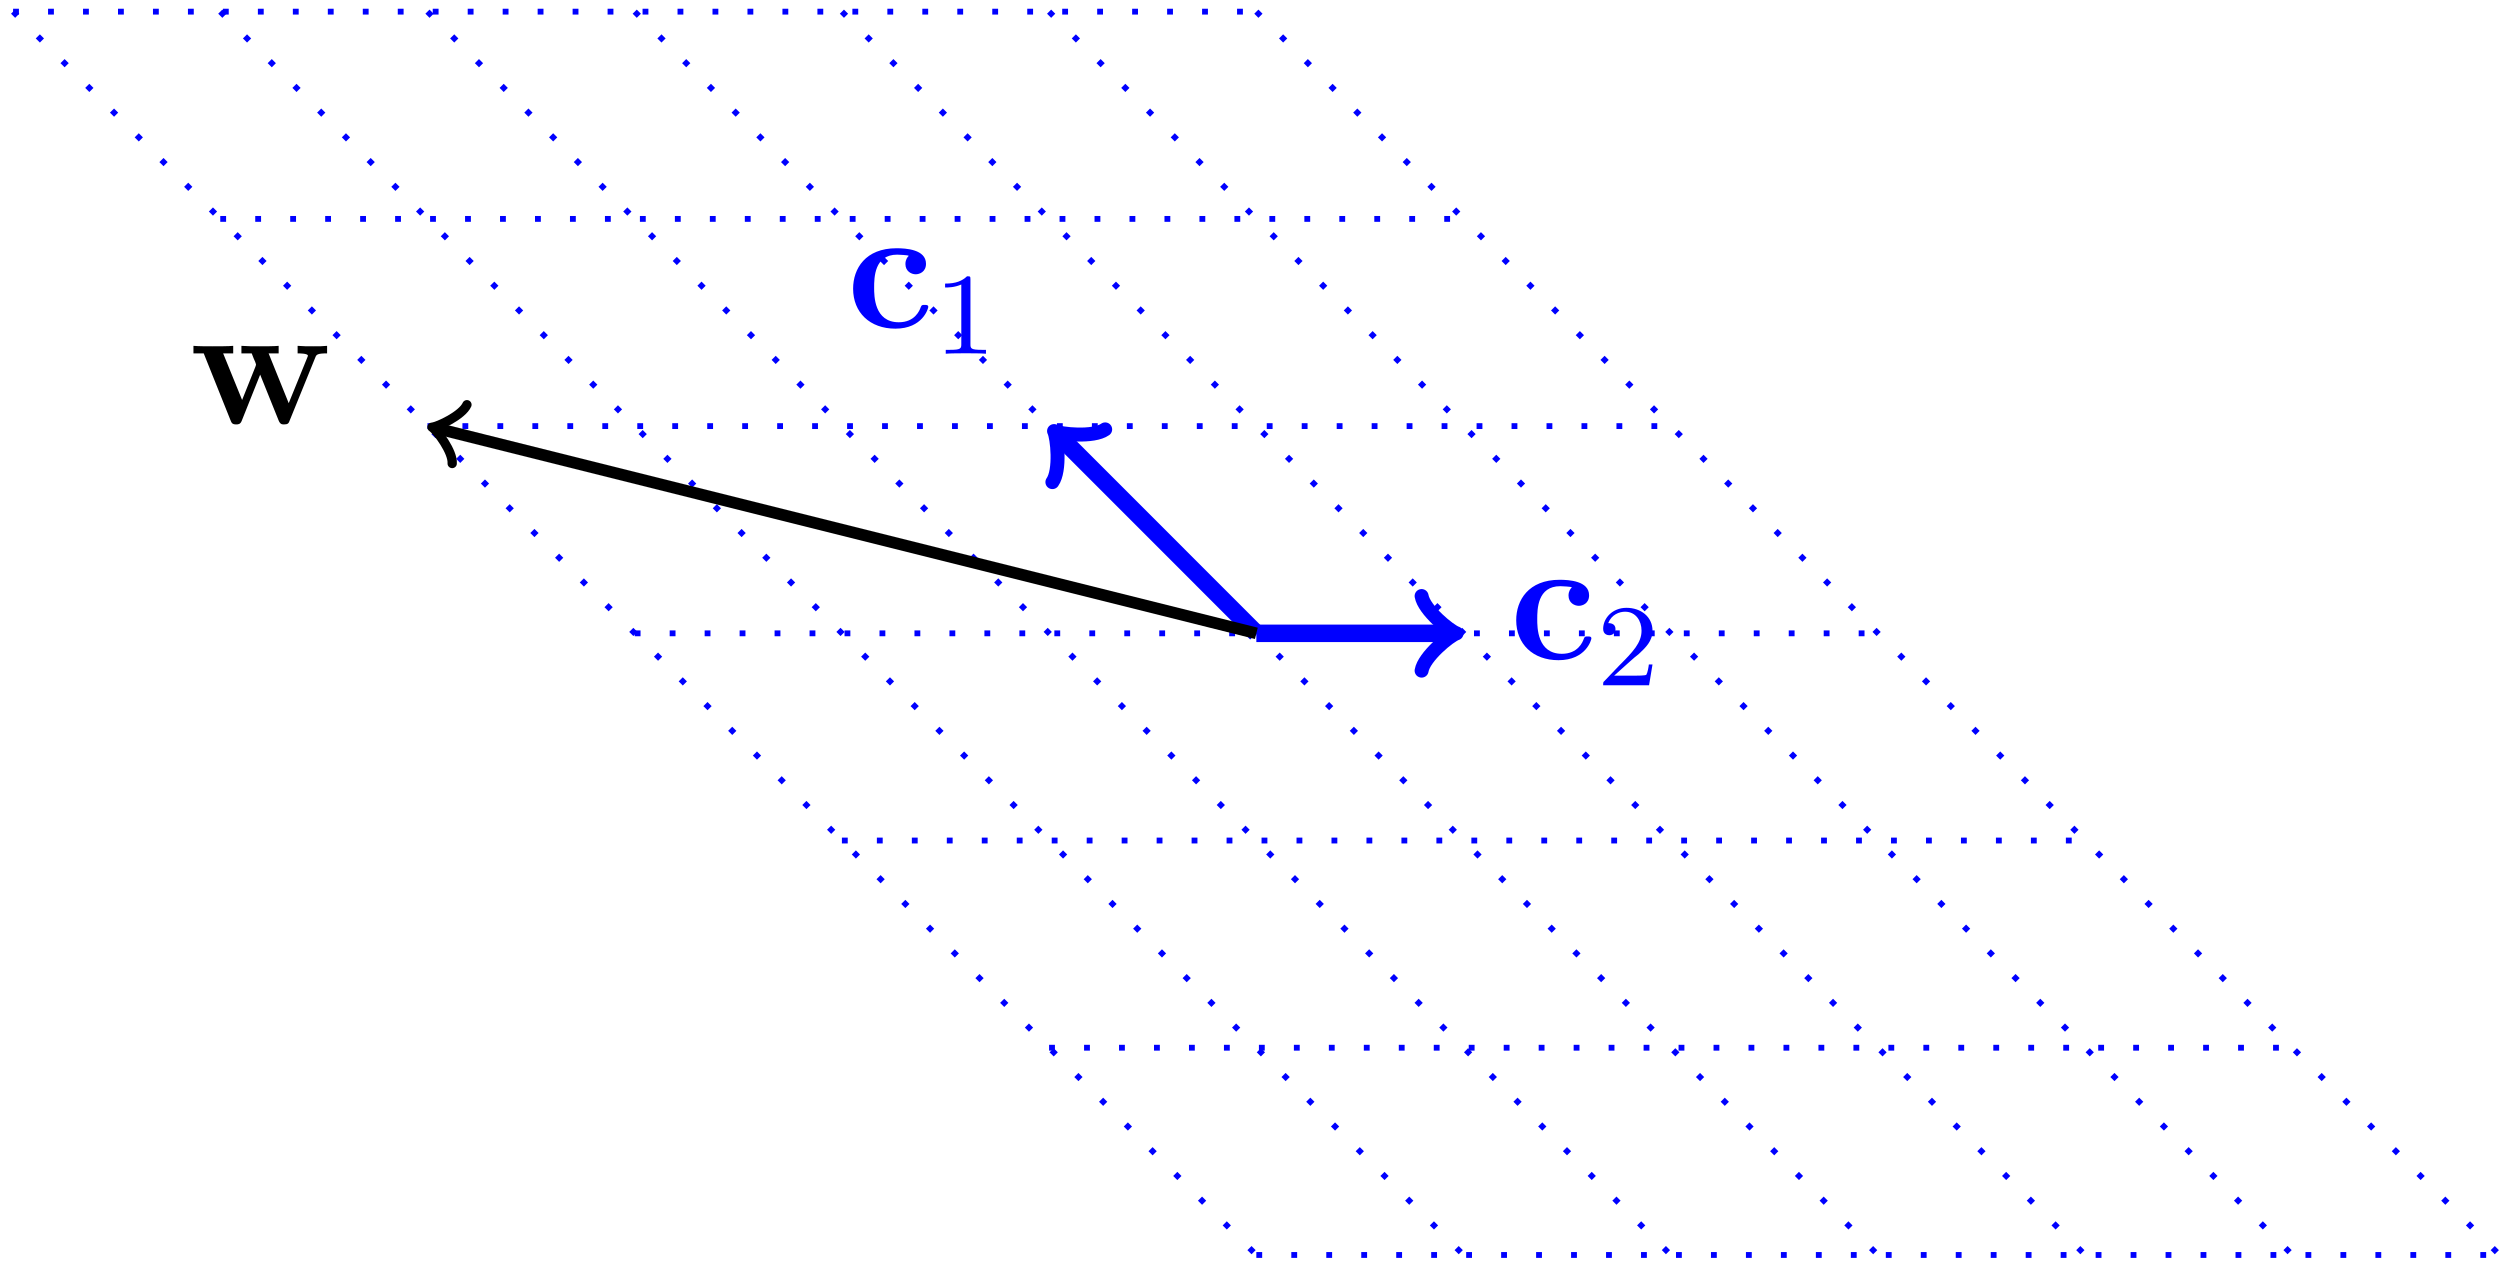
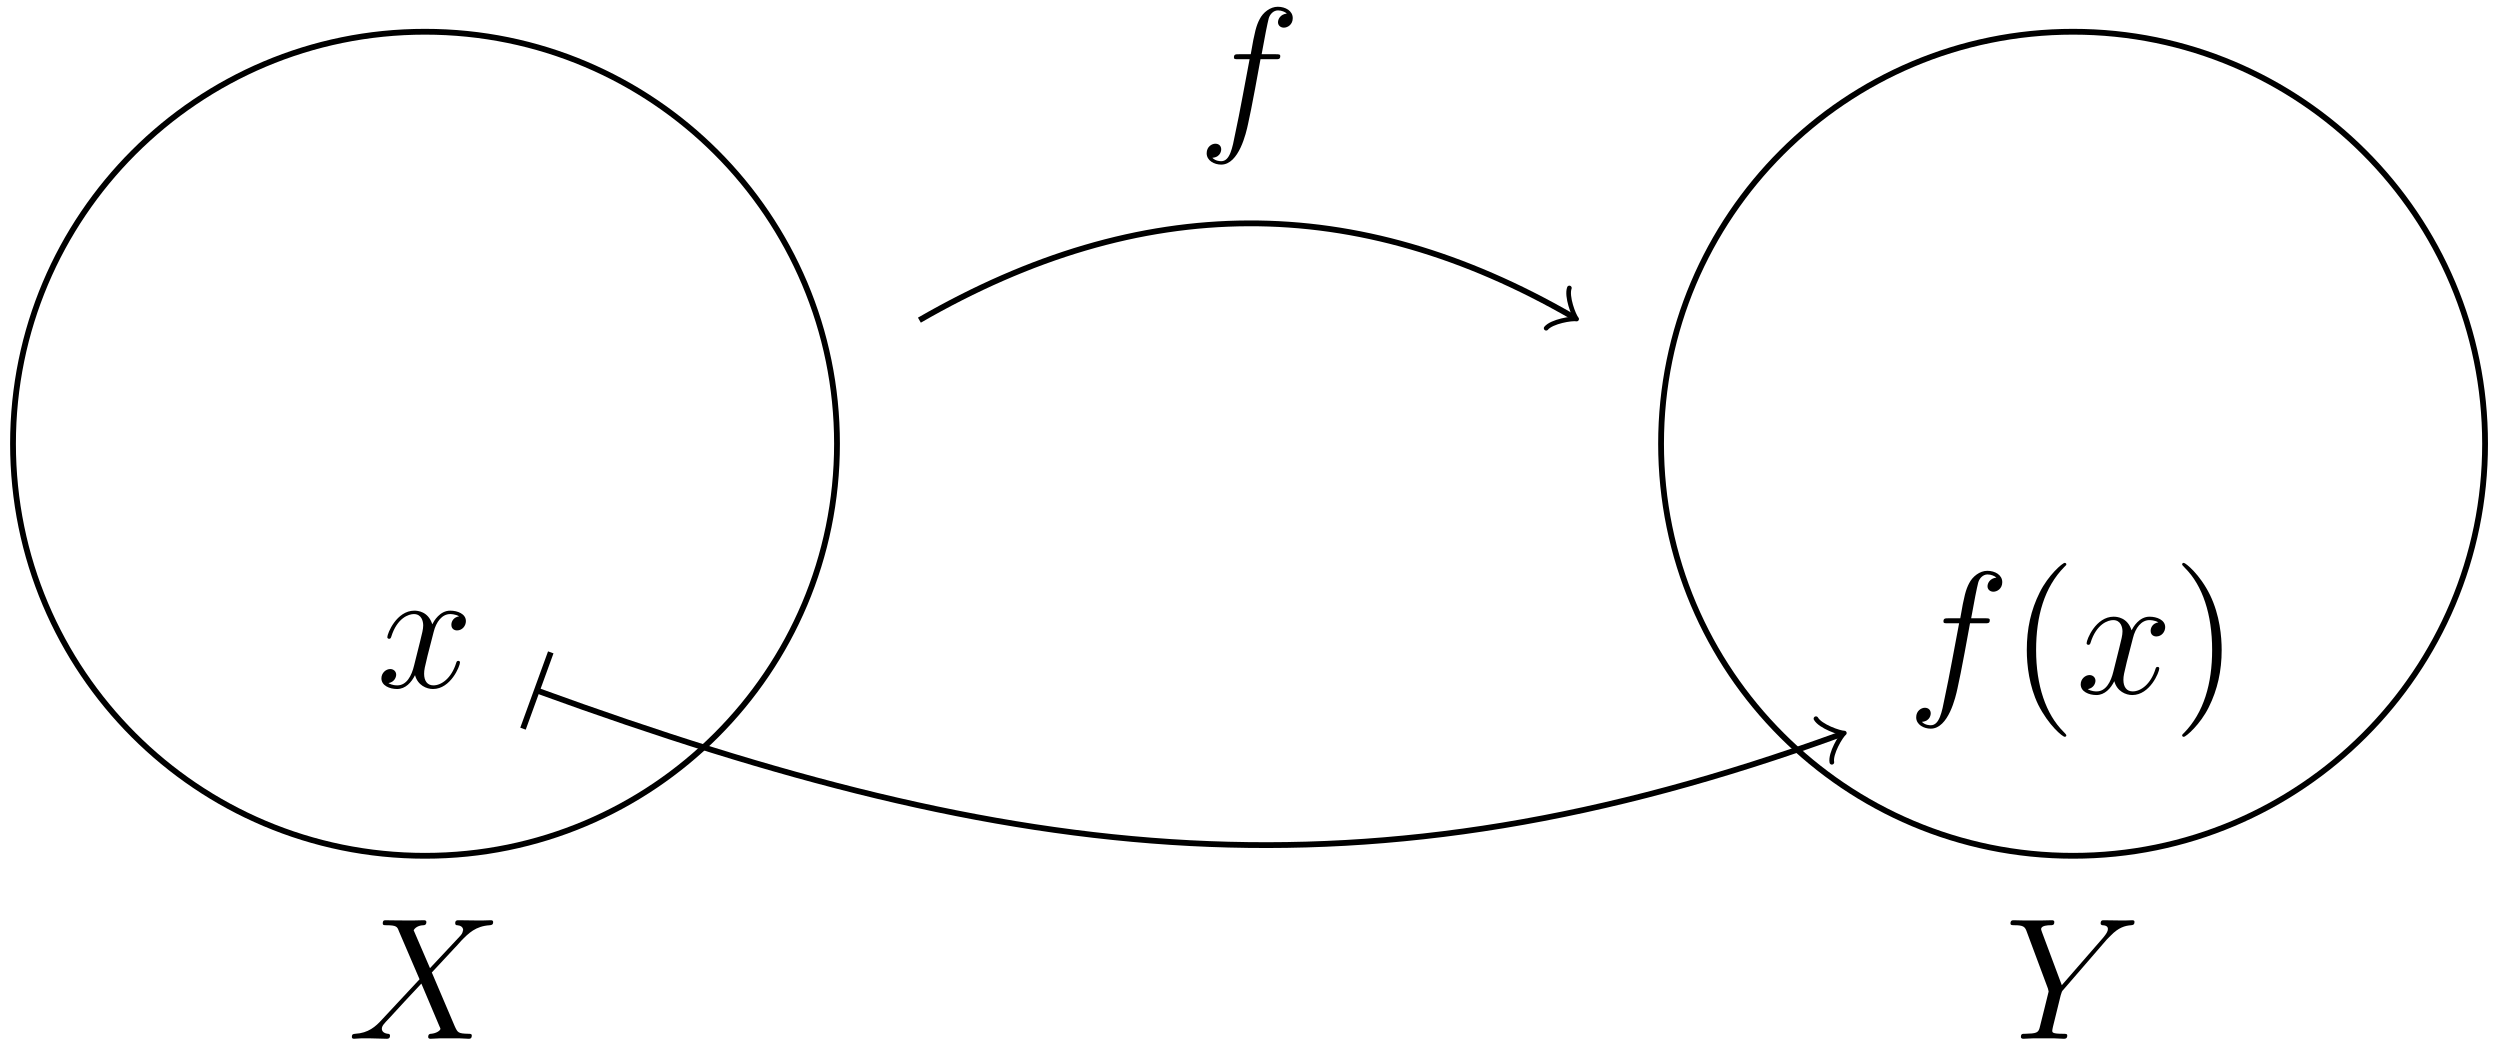
- <svg xmlns="http://www.w3.org/2000/svg" xmlns:xlink="http://www.w3.org/1999/xlink" width="171pt" height="87pt" viewBox="0 0 171 87" version="1.1">
+ <svg xmlns="http://www.w3.org/2000/svg" xmlns:xlink="http://www.w3.org/1999/xlink" width="172pt" height="72pt" viewBox="0 0 172 72" version="1.1">
  <defs>
    <g>
      <symbol overflow="visible" id="glyph0-0">
        <path style="stroke:none;" d="" />
      </symbol>
      <symbol overflow="visible" id="glyph0-1">
-         <path style="stroke:none;" d="M 5.594 -1.406 C 5.594 -1.547 5.469 -1.547 5.344 -1.547 C 5.156 -1.547 5.141 -1.531 5.078 -1.391 C 5 -1.156 4.672 -0.359 3.578 -0.359 C 1.891 -0.359 1.891 -2.172 1.891 -2.719 C 1.891 -3.422 1.906 -4.984 3.469 -4.984 C 3.547 -4.984 4.25 -4.953 4.25 -4.906 C 4.25 -4.891 4.25 -4.875 4.219 -4.859 C 4.188 -4.828 4.031 -4.656 4.031 -4.344 C 4.031 -3.844 4.438 -3.641 4.734 -3.641 C 4.984 -3.641 5.438 -3.797 5.438 -4.359 C 5.438 -5.344 4.062 -5.422 3.422 -5.422 C 1.297 -5.422 0.453 -4.031 0.453 -2.656 C 0.453 -1.031 1.594 0.078 3.344 0.078 C 5.219 0.078 5.594 -1.312 5.594 -1.406 Z M 5.594 -1.406 " />
+         <path style="stroke:none;" d="M 5.672 -4.859 L 4.547 -7.469 C 4.703 -7.75 5.062 -7.812 5.219 -7.812 C 5.281 -7.812 5.422 -7.828 5.422 -8.031 C 5.422 -8.156 5.312 -8.156 5.234 -8.156 C 5.031 -8.156 4.797 -8.141 4.594 -8.141 L 3.891 -8.141 C 3.172 -8.141 2.641 -8.156 2.625 -8.156 C 2.531 -8.156 2.422 -8.156 2.422 -7.938 C 2.422 -7.812 2.516 -7.812 2.672 -7.812 C 3.375 -7.812 3.422 -7.703 3.531 -7.406 L 4.953 -4.094 L 2.359 -1.312 C 1.938 -0.844 1.422 -0.391 0.531 -0.344 C 0.391 -0.328 0.297 -0.328 0.297 -0.125 C 0.297 -0.078 0.312 0 0.438 0 C 0.609 0 0.781 -0.031 0.953 -0.031 L 1.516 -0.031 C 1.906 -0.031 2.312 0 2.688 0 C 2.766 0 2.922 0 2.922 -0.219 C 2.922 -0.328 2.828 -0.344 2.766 -0.344 C 2.516 -0.375 2.359 -0.5 2.359 -0.688 C 2.359 -0.891 2.516 -1.047 2.859 -1.406 L 3.922 -2.562 C 4.188 -2.828 4.812 -3.531 5.078 -3.797 L 6.328 -0.844 C 6.344 -0.828 6.391 -0.703 6.391 -0.688 C 6.391 -0.578 6.125 -0.375 5.75 -0.344 C 5.672 -0.344 5.547 -0.328 5.547 -0.125 C 5.547 0 5.672 0 5.719 0 C 5.922 0 6.172 -0.031 6.375 -0.031 L 7.688 -0.031 C 7.906 -0.031 8.125 0 8.328 0 C 8.422 0 8.547 0 8.547 -0.234 C 8.547 -0.344 8.422 -0.344 8.312 -0.344 C 7.609 -0.359 7.578 -0.422 7.375 -0.859 L 5.797 -4.562 L 7.312 -6.188 C 7.438 -6.312 7.703 -6.609 7.812 -6.734 C 8.328 -7.266 8.812 -7.75 9.781 -7.812 C 9.891 -7.828 10.016 -7.828 10.016 -8.031 C 10.016 -8.156 9.906 -8.156 9.859 -8.156 C 9.688 -8.156 9.516 -8.141 9.344 -8.141 L 8.797 -8.141 C 8.422 -8.141 8 -8.156 7.625 -8.156 C 7.547 -8.156 7.406 -8.156 7.406 -7.953 C 7.406 -7.828 7.484 -7.812 7.547 -7.812 C 7.75 -7.797 7.953 -7.703 7.953 -7.469 L 7.938 -7.453 C 7.922 -7.359 7.906 -7.25 7.766 -7.094 Z M 5.672 -4.859 " />
      </symbol>
      <symbol overflow="visible" id="glyph0-2">
-         <path style="stroke:none;" d="M 8.609 -4.5 C 8.688 -4.703 8.719 -4.797 9.422 -4.797 L 9.422 -5.312 C 9.078 -5.281 8.922 -5.281 8.484 -5.281 C 8 -5.281 7.844 -5.281 7.406 -5.312 L 7.406 -4.797 C 7.516 -4.797 8.109 -4.797 8.109 -4.641 C 8.109 -4.625 8.109 -4.609 8.062 -4.5 L 6.797 -1.391 L 5.422 -4.797 L 6.109 -4.797 L 6.109 -5.312 C 5.828 -5.281 5.109 -5.281 4.797 -5.281 C 4.188 -5.281 4.156 -5.281 3.562 -5.312 L 3.562 -4.797 L 4.266 -4.797 C 4.297 -4.703 4.359 -4.547 4.406 -4.438 C 4.453 -4.359 4.562 -4.078 4.562 -4.016 C 4.562 -4 4.531 -3.906 4.516 -3.875 L 3.609 -1.609 L 2.312 -4.797 L 3 -4.797 L 3 -5.312 C 2.719 -5.281 1.906 -5.281 1.594 -5.281 C 1.203 -5.281 0.641 -5.281 0.281 -5.312 L 0.281 -4.797 L 0.984 -4.797 L 2.812 -0.234 C 2.891 -0.031 2.938 0.062 3.203 0.062 C 3.328 0.062 3.484 0.062 3.578 -0.172 L 4.844 -3.344 L 6.109 -0.203 C 6.219 0.062 6.344 0.062 6.484 0.062 C 6.75 0.062 6.797 -0.016 6.875 -0.234 Z M 8.609 -4.5 " />
+         <path style="stroke:none;" d="M 7.031 -6.844 L 7.297 -7.109 C 7.828 -7.656 8.266 -7.781 8.688 -7.812 C 8.828 -7.828 8.922 -7.844 8.922 -8.047 C 8.922 -8.156 8.812 -8.156 8.781 -8.156 C 8.641 -8.156 8.484 -8.141 8.344 -8.141 L 7.859 -8.141 C 7.5 -8.141 7.141 -8.156 6.797 -8.156 C 6.719 -8.156 6.594 -8.156 6.594 -7.938 C 6.594 -7.828 6.703 -7.812 6.734 -7.812 C 7.094 -7.797 7.094 -7.609 7.094 -7.547 C 7.094 -7.406 7 -7.234 6.766 -6.953 L 3.922 -3.688 L 2.562 -7.328 C 2.5 -7.5 2.5 -7.516 2.5 -7.547 C 2.5 -7.797 2.984 -7.812 3.125 -7.812 C 3.281 -7.812 3.406 -7.812 3.406 -8.031 C 3.406 -8.156 3.297 -8.156 3.234 -8.156 C 3.031 -8.156 2.781 -8.141 2.578 -8.141 L 1.25 -8.141 C 1.047 -8.141 0.812 -8.156 0.609 -8.156 C 0.531 -8.156 0.391 -8.156 0.391 -7.938 C 0.391 -7.812 0.5 -7.812 0.688 -7.812 C 1.266 -7.812 1.375 -7.703 1.484 -7.438 L 2.969 -3.453 C 2.969 -3.422 3.016 -3.281 3.016 -3.25 C 3.016 -3.219 2.422 -0.859 2.391 -0.734 C 2.297 -0.422 2.172 -0.359 1.406 -0.344 C 1.203 -0.344 1.109 -0.344 1.109 -0.125 C 1.109 0 1.25 0 1.281 0 C 1.5 0 1.75 -0.031 1.969 -0.031 L 3.375 -0.031 C 3.594 -0.031 3.844 0 4.062 0 C 4.141 0 4.297 0 4.297 -0.219 C 4.297 -0.344 4.203 -0.344 4 -0.344 C 3.266 -0.344 3.266 -0.438 3.266 -0.562 C 3.266 -0.641 3.359 -1.031 3.422 -1.266 L 3.844 -2.984 C 3.922 -3.234 3.922 -3.266 4.031 -3.375 Z M 7.031 -6.844 " />
+       </symbol>
+       <symbol overflow="visible" id="glyph0-3">
+         <path style="stroke:none;" d="M 5.328 -4.812 C 5.562 -4.812 5.672 -4.812 5.672 -5.031 C 5.672 -5.156 5.562 -5.156 5.359 -5.156 L 4.391 -5.156 C 4.609 -6.391 4.781 -7.234 4.875 -7.609 C 4.953 -7.906 5.203 -8.172 5.516 -8.172 C 5.766 -8.172 6.016 -8.062 6.125 -7.953 C 5.672 -7.906 5.516 -7.562 5.516 -7.359 C 5.516 -7.125 5.703 -6.984 5.922 -6.984 C 6.172 -6.984 6.531 -7.188 6.531 -7.641 C 6.531 -8.141 6.031 -8.422 5.5 -8.422 C 4.984 -8.422 4.484 -8.031 4.25 -7.562 C 4.031 -7.141 3.906 -6.719 3.641 -5.156 L 2.828 -5.156 C 2.609 -5.156 2.484 -5.156 2.484 -4.938 C 2.484 -4.812 2.562 -4.812 2.797 -4.812 L 3.562 -4.812 C 3.344 -3.688 2.859 -0.984 2.578 0.281 C 2.375 1.328 2.203 2.203 1.609 2.203 C 1.562 2.203 1.219 2.203 1 1.969 C 1.609 1.922 1.609 1.406 1.609 1.391 C 1.609 1.141 1.438 1 1.203 1 C 0.969 1 0.609 1.203 0.609 1.656 C 0.609 2.172 1.141 2.438 1.609 2.438 C 2.828 2.438 3.328 0.25 3.453 -0.344 C 3.672 -1.266 4.25 -4.453 4.312 -4.812 Z M 5.328 -4.812 " />
+       </symbol>
+       <symbol overflow="visible" id="glyph0-4">
+         <path style="stroke:none;" d="M 5.672 -4.875 C 5.281 -4.812 5.141 -4.516 5.141 -4.297 C 5.141 -4 5.359 -3.906 5.531 -3.906 C 5.891 -3.906 6.141 -4.219 6.141 -4.547 C 6.141 -5.047 5.562 -5.266 5.062 -5.266 C 4.344 -5.266 3.938 -4.547 3.828 -4.328 C 3.547 -5.219 2.812 -5.266 2.594 -5.266 C 1.375 -5.266 0.734 -3.703 0.734 -3.438 C 0.734 -3.391 0.781 -3.328 0.859 -3.328 C 0.953 -3.328 0.984 -3.406 1 -3.453 C 1.406 -4.781 2.219 -5.031 2.562 -5.031 C 3.094 -5.031 3.203 -4.531 3.203 -4.25 C 3.203 -3.984 3.125 -3.703 2.984 -3.125 L 2.578 -1.5 C 2.406 -0.781 2.062 -0.125 1.422 -0.125 C 1.359 -0.125 1.062 -0.125 0.812 -0.281 C 1.25 -0.359 1.344 -0.719 1.344 -0.859 C 1.344 -1.094 1.156 -1.25 0.938 -1.25 C 0.641 -1.25 0.328 -0.984 0.328 -0.609 C 0.328 -0.109 0.891 0.125 1.406 0.125 C 1.984 0.125 2.391 -0.328 2.641 -0.828 C 2.828 -0.125 3.438 0.125 3.875 0.125 C 5.094 0.125 5.734 -1.453 5.734 -1.703 C 5.734 -1.766 5.688 -1.812 5.625 -1.812 C 5.516 -1.812 5.5 -1.75 5.469 -1.656 C 5.141 -0.609 4.453 -0.125 3.906 -0.125 C 3.484 -0.125 3.266 -0.438 3.266 -0.922 C 3.266 -1.188 3.312 -1.375 3.5 -2.156 L 3.922 -3.797 C 4.094 -4.5 4.5 -5.031 5.062 -5.031 C 5.078 -5.031 5.422 -5.031 5.672 -4.875 Z M 5.672 -4.875 " />
      </symbol>
      <symbol overflow="visible" id="glyph1-0">
        <path style="stroke:none;" d="" />
      </symbol>
      <symbol overflow="visible" id="glyph1-1">
-         <path style="stroke:none;" d="M 2.25 -1.625 C 2.375 -1.75 2.703 -2.016 2.844 -2.125 C 3.328 -2.578 3.797 -3.016 3.797 -3.734 C 3.797 -4.688 3 -5.297 2.016 -5.297 C 1.047 -5.297 0.422 -4.578 0.422 -3.859 C 0.422 -3.469 0.734 -3.422 0.844 -3.422 C 1.016 -3.422 1.266 -3.531 1.266 -3.844 C 1.266 -4.25 0.859 -4.25 0.766 -4.25 C 1 -4.844 1.531 -5.031 1.922 -5.031 C 2.656 -5.031 3.047 -4.406 3.047 -3.734 C 3.047 -2.906 2.469 -2.297 1.516 -1.344 L 0.516 -0.297 C 0.422 -0.219 0.422 -0.203 0.422 0 L 3.562 0 L 3.797 -1.422 L 3.547 -1.422 C 3.531 -1.266 3.469 -0.875 3.375 -0.719 C 3.328 -0.656 2.719 -0.656 2.594 -0.656 L 1.172 -0.656 Z M 2.25 -1.625 " />
+         <path style="stroke:none;" d="M 3.891 2.906 C 3.891 2.875 3.891 2.844 3.688 2.641 C 2.484 1.438 1.812 -0.531 1.812 -2.969 C 1.812 -5.297 2.375 -7.297 3.766 -8.703 C 3.891 -8.812 3.891 -8.828 3.891 -8.875 C 3.891 -8.938 3.828 -8.969 3.781 -8.969 C 3.625 -8.969 2.641 -8.109 2.062 -6.938 C 1.453 -5.719 1.172 -4.453 1.172 -2.969 C 1.172 -1.906 1.344 -0.484 1.953 0.781 C 2.672 2.219 3.641 3 3.781 3 C 3.828 3 3.891 2.969 3.891 2.906 Z M 3.891 2.906 " />
      </symbol>
      <symbol overflow="visible" id="glyph1-2">
-         <path style="stroke:none;" d="M 2.5 -5.078 C 2.5 -5.297 2.484 -5.297 2.266 -5.297 C 1.938 -4.984 1.516 -4.797 0.766 -4.797 L 0.766 -4.531 C 0.984 -4.531 1.406 -4.531 1.875 -4.734 L 1.875 -0.656 C 1.875 -0.359 1.844 -0.266 1.094 -0.266 L 0.812 -0.266 L 0.812 0 C 1.141 -0.031 1.828 -0.031 2.188 -0.031 C 2.547 -0.031 3.234 -0.031 3.562 0 L 3.562 -0.266 L 3.281 -0.266 C 2.531 -0.266 2.5 -0.359 2.5 -0.656 Z M 2.5 -5.078 " />
+         <path style="stroke:none;" d="M 3.375 -2.969 C 3.375 -3.891 3.25 -5.359 2.578 -6.75 C 1.875 -8.188 0.891 -8.969 0.766 -8.969 C 0.719 -8.969 0.656 -8.938 0.656 -8.875 C 0.656 -8.828 0.656 -8.812 0.859 -8.609 C 2.062 -7.406 2.719 -5.422 2.719 -2.984 C 2.719 -0.672 2.156 1.328 0.781 2.734 C 0.656 2.844 0.656 2.875 0.656 2.906 C 0.656 2.969 0.719 3 0.766 3 C 0.922 3 1.906 2.141 2.484 0.969 C 3.094 -0.25 3.375 -1.547 3.375 -2.969 Z M 3.375 -2.969 " />
      </symbol>
    </g>
  </defs>
  <g id="surface1">
-     <path style="fill:none;stroke-width:0.399;stroke-linecap:butt;stroke-linejoin:miter;stroke:rgb(0%,0%,100%);stroke-opacity:1;stroke-dasharray:0.399,1.993;stroke-miterlimit:10;" d="M -85.038 42.522 L 0.001 -42.521 " transform="matrix(1,0,0,-1,85.933,43.319)" />
-     <path style="fill:none;stroke-width:0.399;stroke-linecap:butt;stroke-linejoin:miter;stroke:rgb(0%,0%,100%);stroke-opacity:1;stroke-dasharray:0.399,1.993;stroke-miterlimit:10;" d="M -70.867 42.522 L 14.172 -42.521 " transform="matrix(1,0,0,-1,85.933,43.319)" />
-     <path style="fill:none;stroke-width:0.399;stroke-linecap:butt;stroke-linejoin:miter;stroke:rgb(0%,0%,100%);stroke-opacity:1;stroke-dasharray:0.399,1.993;stroke-miterlimit:10;" d="M -56.695 42.522 L 28.348 -42.521 " transform="matrix(1,0,0,-1,85.933,43.319)" />
-     <path style="fill:none;stroke-width:0.399;stroke-linecap:butt;stroke-linejoin:miter;stroke:rgb(0%,0%,100%);stroke-opacity:1;stroke-dasharray:0.399,1.993;stroke-miterlimit:10;" d="M -42.519 42.522 L 42.52 -42.521 " transform="matrix(1,0,0,-1,85.933,43.319)" />
-     <path style="fill:none;stroke-width:0.399;stroke-linecap:butt;stroke-linejoin:miter;stroke:rgb(0%,0%,100%);stroke-opacity:1;stroke-dasharray:0.399,1.993;stroke-miterlimit:10;" d="M -28.347 42.522 L 56.692 -42.521 " transform="matrix(1,0,0,-1,85.933,43.319)" />
-     <path style="fill:none;stroke-width:0.399;stroke-linecap:butt;stroke-linejoin:miter;stroke:rgb(0%,0%,100%);stroke-opacity:1;stroke-dasharray:0.399,1.993;stroke-miterlimit:10;" d="M -14.175 42.522 L 70.868 -42.521 " transform="matrix(1,0,0,-1,85.933,43.319)" />
-     <path style="fill:none;stroke-width:0.399;stroke-linecap:butt;stroke-linejoin:miter;stroke:rgb(0%,0%,100%);stroke-opacity:1;stroke-dasharray:0.399,1.993;stroke-miterlimit:10;" d="M 0.001 42.522 L 85.04 -42.521 " transform="matrix(1,0,0,-1,85.933,43.319)" />
-     <path style="fill:none;stroke-width:0.399;stroke-linecap:butt;stroke-linejoin:miter;stroke:rgb(0%,0%,100%);stroke-opacity:1;stroke-dasharray:0.399,1.993;stroke-miterlimit:10;" d="M -85.038 42.522 L 0.001 42.522 " transform="matrix(1,0,0,-1,85.933,43.319)" />
-     <path style="fill:none;stroke-width:0.399;stroke-linecap:butt;stroke-linejoin:miter;stroke:rgb(0%,0%,100%);stroke-opacity:1;stroke-dasharray:0.399,1.993;stroke-miterlimit:10;" d="M -70.867 28.346 L 14.172 28.346 " transform="matrix(1,0,0,-1,85.933,43.319)" />
-     <path style="fill:none;stroke-width:0.399;stroke-linecap:butt;stroke-linejoin:miter;stroke:rgb(0%,0%,100%);stroke-opacity:1;stroke-dasharray:0.399,1.993;stroke-miterlimit:10;" d="M -56.695 14.174 L 28.348 14.174 " transform="matrix(1,0,0,-1,85.933,43.319)" />
-     <path style="fill:none;stroke-width:0.399;stroke-linecap:butt;stroke-linejoin:miter;stroke:rgb(0%,0%,100%);stroke-opacity:1;stroke-dasharray:0.399,1.993;stroke-miterlimit:10;" d="M -42.519 -0.001 L 42.52 -0.001 " transform="matrix(1,0,0,-1,85.933,43.319)" />
-     <path style="fill:none;stroke-width:0.399;stroke-linecap:butt;stroke-linejoin:miter;stroke:rgb(0%,0%,100%);stroke-opacity:1;stroke-dasharray:0.399,1.993;stroke-miterlimit:10;" d="M -28.347 -14.173 L 56.692 -14.173 " transform="matrix(1,0,0,-1,85.933,43.319)" />
-     <path style="fill:none;stroke-width:0.399;stroke-linecap:butt;stroke-linejoin:miter;stroke:rgb(0%,0%,100%);stroke-opacity:1;stroke-dasharray:0.399,1.993;stroke-miterlimit:10;" d="M -14.175 -28.345 L 70.868 -28.345 " transform="matrix(1,0,0,-1,85.933,43.319)" />
-     <path style="fill:none;stroke-width:0.399;stroke-linecap:butt;stroke-linejoin:miter;stroke:rgb(0%,0%,100%);stroke-opacity:1;stroke-dasharray:0.399,1.993;stroke-miterlimit:10;" d="M 0.001 -42.521 L 85.04 -42.521 " transform="matrix(1,0,0,-1,85.933,43.319)" />
-     <path style="fill:none;stroke-width:1.196;stroke-linecap:butt;stroke-linejoin:miter;stroke:rgb(0%,0%,100%);stroke-opacity:1;stroke-miterlimit:10;" d="M 0.001 -0.001 L 13.215 -0.001 " transform="matrix(1,0,0,-1,85.933,43.319)" />
-     <path style="fill:none;stroke-width:0.956;stroke-linecap:round;stroke-linejoin:round;stroke:rgb(0%,0%,100%);stroke-opacity:1;stroke-miterlimit:10;" d="M -1.912 2.549 C -1.752 1.592 -0.002 0.159 0.479 -0.001 C -0.002 -0.158 -1.752 -1.595 -1.912 -2.552 " transform="matrix(1,0,0,-1,99.14998,43.319)" />
-     <g style="fill:rgb(0%,0%,100%);fill-opacity:1;">
-       <use xlink:href="#glyph0-1" x="103.256" y="45.079" />
+     <path style="fill:none;stroke-width:0.399;stroke-linecap:butt;stroke-linejoin:miter;stroke:rgb(0%,0%,0%);stroke-opacity:1;stroke-miterlimit:10;" d="M -28.347 0.001 C -28.347 15.657 -41.038 28.348 -56.695 28.348 C -72.351 28.348 -85.038 15.657 -85.038 0.001 C -85.038 -15.655 -72.351 -28.347 -56.695 -28.347 C -41.038 -28.347 -28.347 -15.655 -28.347 0.001 Z M -28.347 0.001 " transform="matrix(1,0,0,-1,85.933,30.532)" />
+     <path style="fill:none;stroke-width:0.399;stroke-linecap:butt;stroke-linejoin:miter;stroke:rgb(0%,0%,0%);stroke-opacity:1;stroke-miterlimit:10;" d="M 85.04 0.001 C 85.04 15.657 72.348 28.348 56.692 28.348 C 41.04 28.348 28.348 15.657 28.348 0.001 C 28.348 -15.655 41.04 -28.347 56.692 -28.347 C 72.348 -28.347 85.04 -15.655 85.04 0.001 Z M 85.04 0.001 " transform="matrix(1,0,0,-1,85.933,30.532)" />
+     <g style="fill:rgb(0%,0%,0%);fill-opacity:1;">
+       <use xlink:href="#glyph0-1" x="23.912" y="71.468" />
    </g>
-     <g style="fill:rgb(0%,0%,100%);fill-opacity:1;">
-       <use xlink:href="#glyph1-1" x="109.234" y="46.872" />
+     <g style="fill:rgb(0%,0%,0%);fill-opacity:1;">
+       <use xlink:href="#glyph0-2" x="137.93" y="71.468" />
    </g>
-     <path style="fill:none;stroke-width:1.196;stroke-linecap:butt;stroke-linejoin:miter;stroke:rgb(0%,0%,100%);stroke-opacity:1;stroke-miterlimit:10;" d="M 0.001 -0.001 L -13.495 13.499 " transform="matrix(1,0,0,-1,85.933,43.319)" />
-     <path style="fill:none;stroke-width:0.956;stroke-linecap:round;stroke-linejoin:round;stroke:rgb(0%,0%,100%);stroke-opacity:1;stroke-miterlimit:10;" d="M -1.911 2.55 C -1.751 1.594 0 0.158 0.478 0.001 C -0 -0.157 -1.754 -1.596 -1.914 -2.552 " transform="matrix(-0.70712,-0.7071,-0.7071,0.70712,72.43591,29.8219)" />
-     <g style="fill:rgb(0%,0%,100%);fill-opacity:1;">
-       <use xlink:href="#glyph0-1" x="57.9" y="22.402" />
+     <path style="fill:none;stroke-width:0.399;stroke-linecap:butt;stroke-linejoin:miter;stroke:rgb(0%,0%,0%);stroke-opacity:1;stroke-miterlimit:10;" d="M -22.679 8.505 C -7.359 17.348 7.36 17.348 22.278 8.735 " transform="matrix(1,0,0,-1,85.933,30.532)" />
+     <path style="fill:none;stroke-width:0.319;stroke-linecap:round;stroke-linejoin:round;stroke:rgb(0%,0%,0%);stroke-opacity:1;stroke-miterlimit:10;" d="M -1.197 1.595 C -1.094 0.997 -0.001 0.1 0.3 -0.001 C 0.001 -0.097 -1.095 -0.995 -1.195 -1.593 " transform="matrix(0.86877,0.5016,0.5016,-0.86877,108.2124,21.798)" />
+     <g style="fill:rgb(0%,0%,0%);fill-opacity:1;">
+       <use xlink:href="#glyph0-3" x="82.41" y="8.887" />
    </g>
-     <g style="fill:rgb(0%,0%,100%);fill-opacity:1;">
-       <use xlink:href="#glyph1-2" x="63.878" y="24.195" />
+     <g style="fill:rgb(0%,0%,0%);fill-opacity:1;">
+       <use xlink:href="#glyph0-4" x="25.913" y="47.279" />
    </g>
-     <path style="fill:none;stroke-width:0.797;stroke-linecap:butt;stroke-linejoin:miter;stroke:rgb(0%,0%,0%);stroke-opacity:1;stroke-miterlimit:10;" d="M 0.001 -0.001 L -56.007 14.003 " transform="matrix(1,0,0,-1,85.933,43.319)" />
-     <path style="fill:none;stroke-width:0.638;stroke-linecap:round;stroke-linejoin:round;stroke:rgb(0%,0%,0%);stroke-opacity:1;stroke-miterlimit:10;" d="M -1.553 2.071 C -1.423 1.294 0 0.128 0.39 0 C 0 -0.13 -1.424 -1.295 -1.556 -2.073 " transform="matrix(-0.97014,-0.24251,-0.24251,0.97014,29.92563,29.31715)" />
    <g style="fill:rgb(0%,0%,0%);fill-opacity:1;">
-       <use xlink:href="#glyph0-2" x="12.951" y="28.968" />
+       <use xlink:href="#glyph0-3" x="131.225" y="47.694" />
    </g>
+     <g style="fill:rgb(0%,0%,0%);fill-opacity:1;">
+       <use xlink:href="#glyph1-1" x="138.272" y="47.694" />
+     </g>
+     <g style="fill:rgb(0%,0%,0%);fill-opacity:1;">
+       <use xlink:href="#glyph0-4" x="142.824" y="47.694" />
+     </g>
+     <g style="fill:rgb(0%,0%,0%);fill-opacity:1;">
+       <use xlink:href="#glyph1-2" x="149.476" y="47.694" />
+     </g>
+     <path style="fill:none;stroke-width:0.399;stroke-linecap:butt;stroke-linejoin:miter;stroke:rgb(0%,0%,0%);stroke-opacity:1;stroke-miterlimit:10;" d="M -48.902 -17.007 C -15.968 -28.995 7.891 -31.937 40.676 -20.003 " transform="matrix(1,0,0,-1,85.933,30.532)" />
+     <path style="fill:none;stroke-width:0.399;stroke-linecap:square;stroke-linejoin:miter;stroke:rgb(0%,0%,0%);stroke-opacity:1;stroke-miterlimit:10;" d="M 0.099 -2.59 L 0.098 2.591 " transform="matrix(-0.94089,-0.34247,-0.34247,0.94089,37.03061,47.5408)" />
+     <path style="fill:none;stroke-width:0.319;stroke-linecap:round;stroke-linejoin:round;stroke:rgb(0%,0%,0%);stroke-opacity:1;stroke-miterlimit:10;" d="M -1.197 1.594 C -1.095 0.996 -0.001 0.1 0.298 -0.001 C 0.001 -0.1 -1.098 -0.996 -1.195 -1.595 " transform="matrix(0.94089,-0.34247,-0.34247,-0.94089,126.6098,50.53502)" />
  </g>
</svg>
